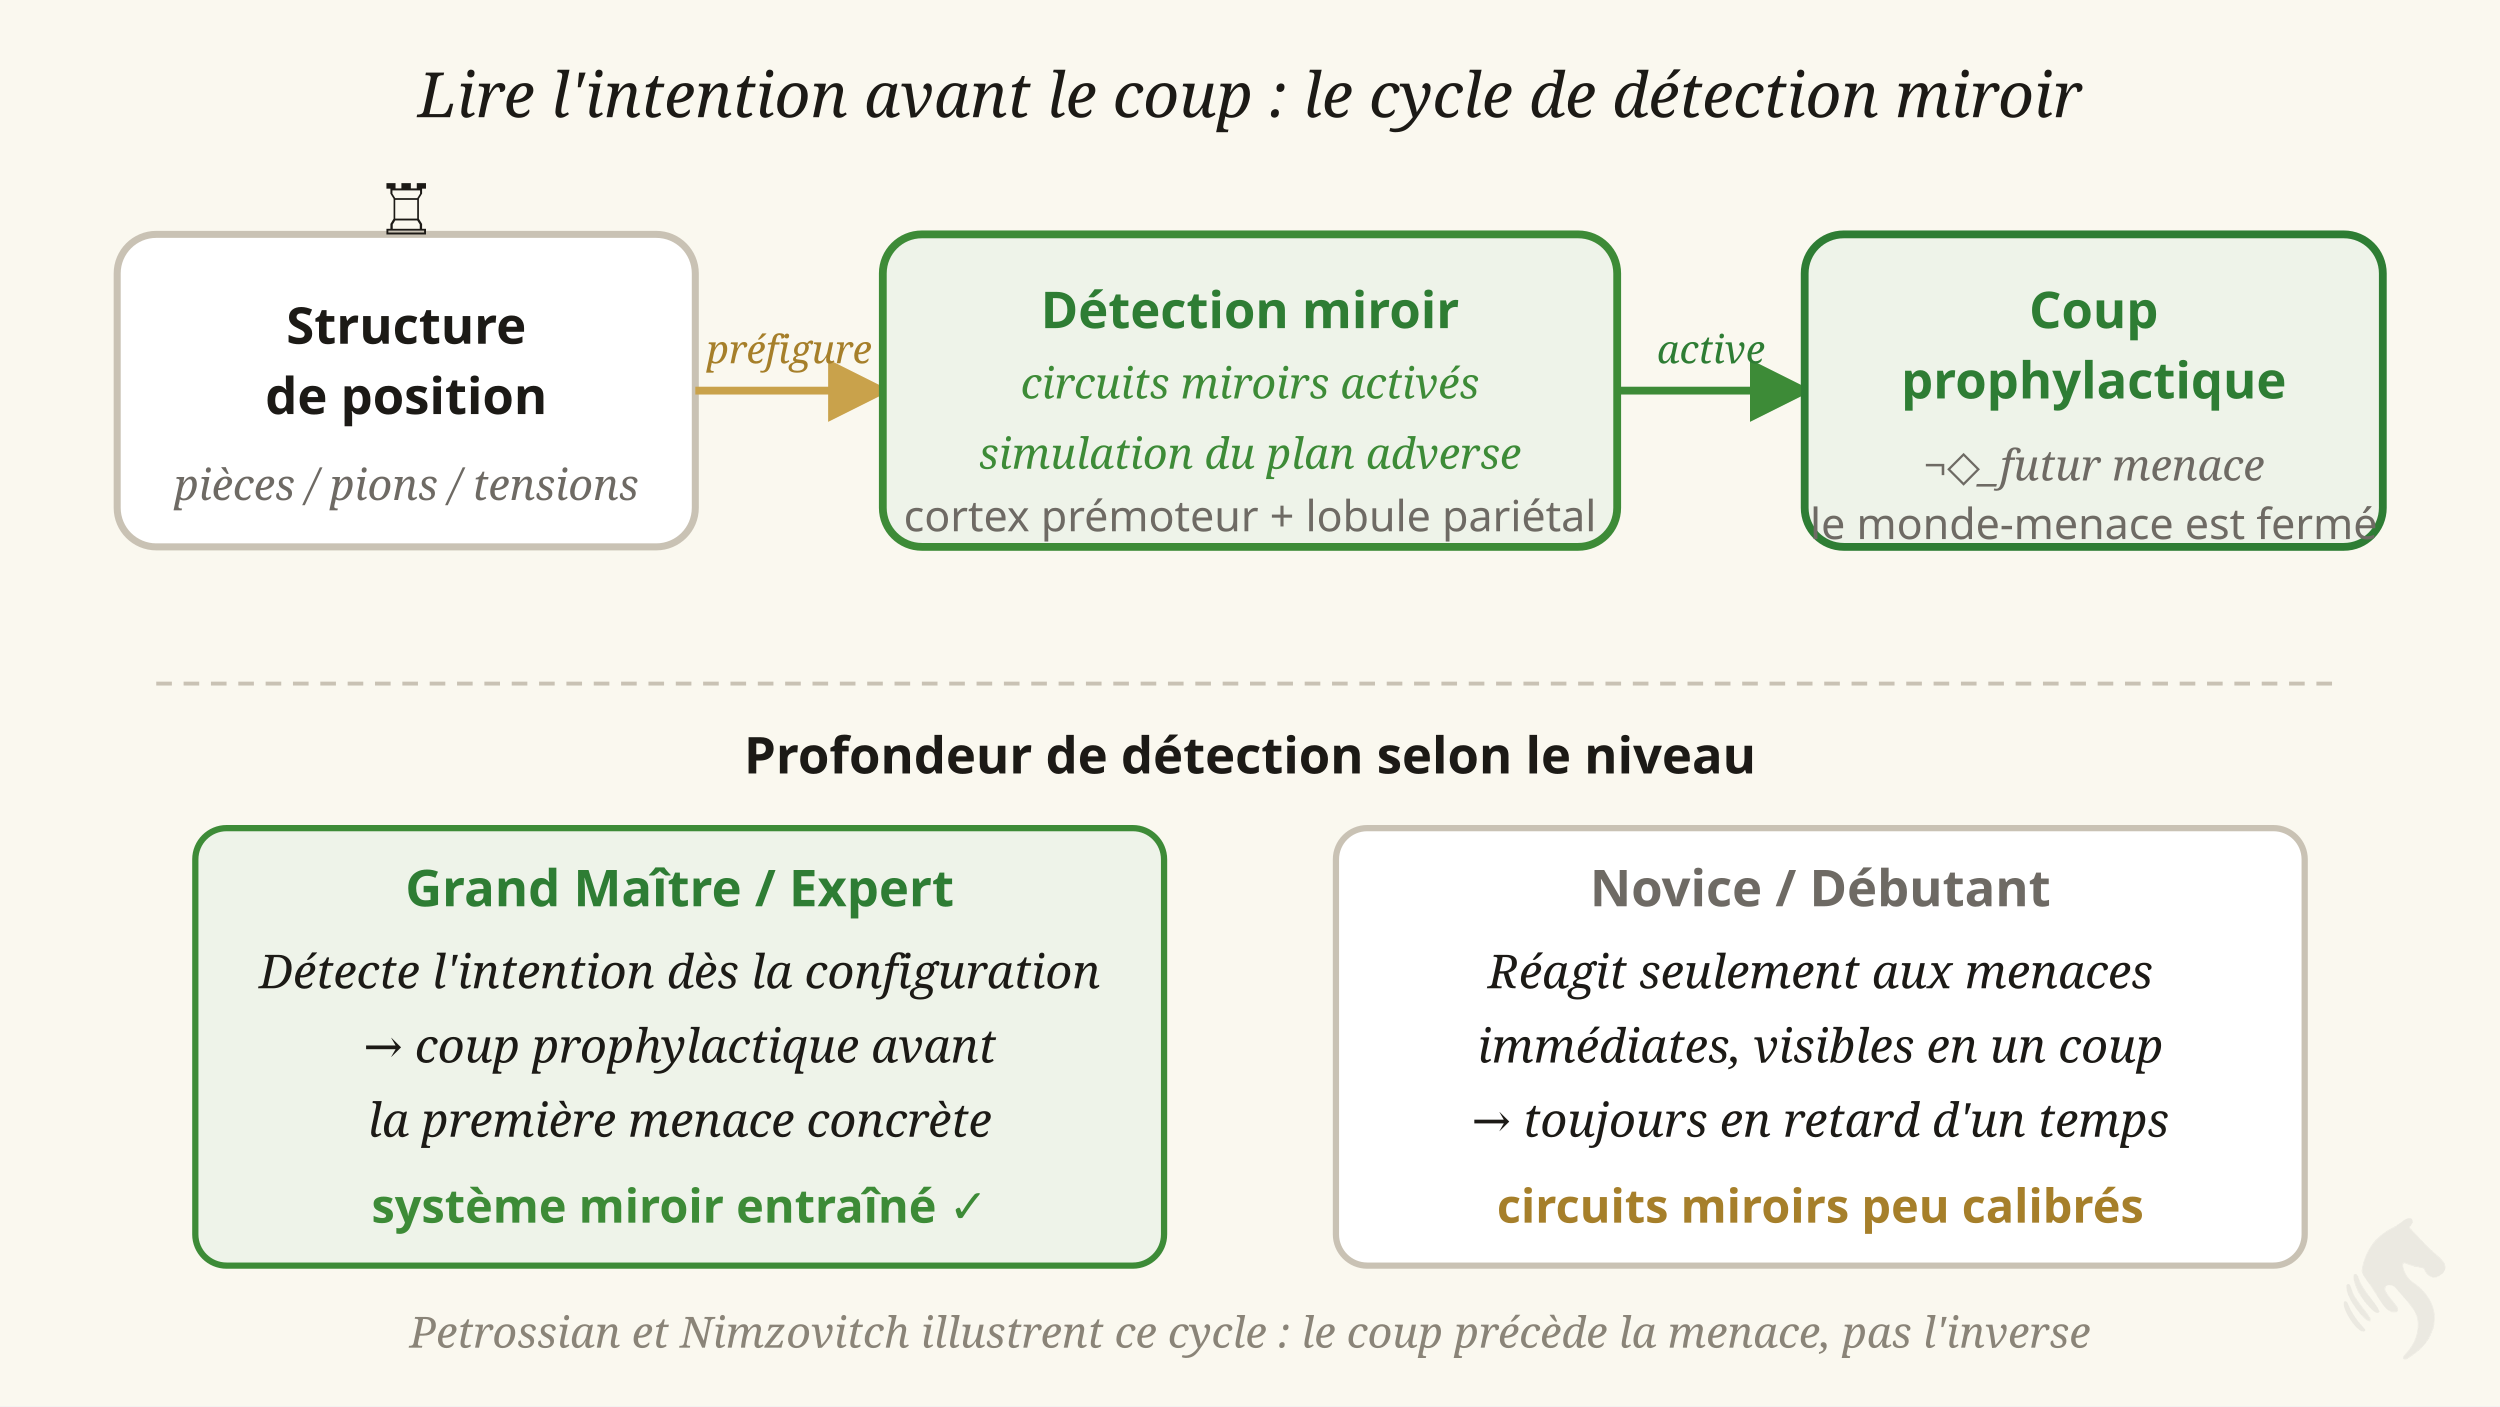
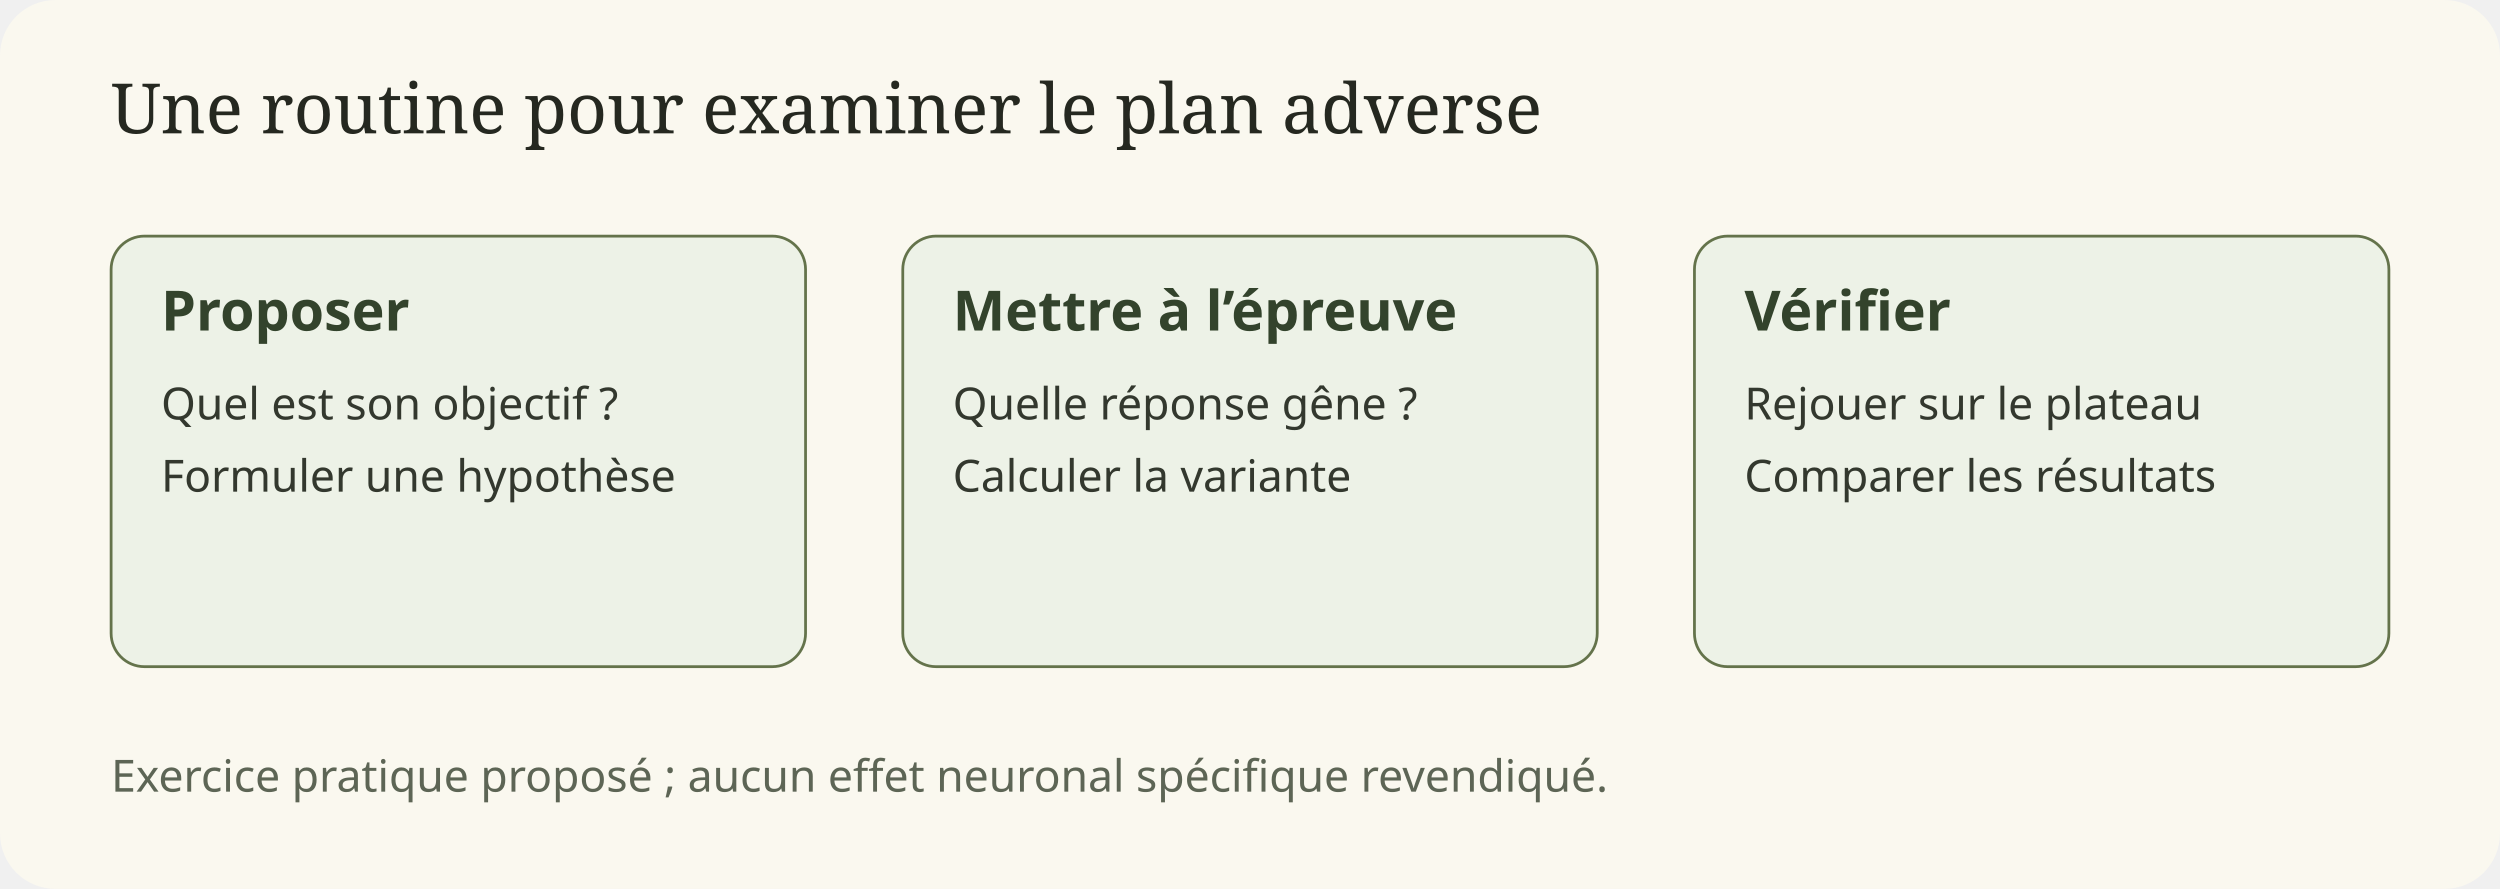
- <svg xmlns="http://www.w3.org/2000/svg" width="640" height="360" viewBox="0 0 640 360" role="img" aria-labelledby="nm2">
-   <rect width="640" height="360" fill="#faf8ef" />
-   <text x="320" y="30" text-anchor="middle" font-family="Georgia, serif" font-size="16" font-style="italic" fill="#1c1a16">Lire l'intention avant le coup : le cycle de détection miroir</text>
-   <rect x="30" y="60" width="148" height="80" rx="10" fill="#fff" stroke="#c9c2b4" stroke-width="1.8" />
-   <text x="104" y="88" text-anchor="middle" font-family="system-ui, sans-serif" font-size="13" font-weight="700" fill="#1c1a16">Structure</text>
-   <text x="104" y="106" text-anchor="middle" font-family="system-ui, sans-serif" font-size="13" font-weight="700" fill="#1c1a16">de position</text>
-   <text x="104" y="128" text-anchor="middle" font-family="Georgia, serif" font-size="11" font-style="italic" fill="#6e6a64">pièces / pions / tensions</text>
-   <text x="104" y="88" text-anchor="middle" font-family="system-ui, sans-serif" font-size="18" fill="#1c1a16" dy="-28">♖</text>
-   <line x1="178" y1="100" x2="226" y2="100" stroke="#c9a24b" stroke-width="2" marker-end="url(#a)" />
-   <text x="202" y="93" text-anchor="middle" font-family="Georgia, serif" font-size="10" font-style="italic" fill="#a67f2a">préfigure</text>
-   <rect x="226" y="60" width="188" height="80" rx="10" fill="#eef3e9" stroke="#3d8b37" stroke-width="2" />
-   <text x="320" y="84" text-anchor="middle" font-family="system-ui, sans-serif" font-size="13" font-weight="700" fill="#2e7d34">Détection miroir</text>
-   <text x="320" y="102" text-anchor="middle" font-family="Georgia, serif" font-size="11" font-style="italic" fill="#3d8b37">circuits miroirs activés</text>
-   <text x="320" y="120" text-anchor="middle" font-family="Georgia, serif" font-size="11" font-style="italic" fill="#3d8b37">simulation du plan adverse</text>
-   <text x="320" y="136" text-anchor="middle" font-family="system-ui, sans-serif" font-size="11" fill="#6e6a64">cortex prémoteur + lobule pariétal</text>
-   <line x1="414" y1="100" x2="462" y2="100" stroke="#3d8b37" stroke-width="2" marker-end="url(#a2)" />
-   <text x="438" y="93" text-anchor="middle" font-family="Georgia, serif" font-size="10" font-style="italic" fill="#2e7d34">active</text>
-   <rect x="462" y="60" width="148" height="80" rx="10" fill="#eef3e9" stroke="#2e7d34" stroke-width="2" />
-   <text x="536" y="84" text-anchor="middle" font-family="system-ui, sans-serif" font-size="13" font-weight="700" fill="#2e7d34">Coup</text>
-   <text x="536" y="102" text-anchor="middle" font-family="system-ui, sans-serif" font-size="13" font-weight="700" fill="#2e7d34">prophylactique</text>
-   <text x="536" y="123" text-anchor="middle" font-family="Georgia, serif" font-size="11" font-style="italic" fill="#6e6a64">¬◇_futur menace</text>
-   <text x="536" y="138" text-anchor="middle" font-family="system-ui, sans-serif" font-size="11" fill="#6e6a64">le monde-menace est fermé</text>
-   <line x1="40" y1="175" x2="600" y2="175" stroke="#c9c2b4" stroke-width="1" stroke-dasharray="4 3" />
-   <text x="320" y="198" text-anchor="middle" font-family="system-ui, sans-serif" font-size="13" font-weight="700" fill="#1c1a16">Profondeur de détection selon le niveau</text>
-   <rect x="50" y="212" width="248" height="112" rx="8" fill="#eef3e9" stroke="#3d8b37" stroke-width="1.6" />
-   <text x="174" y="232" text-anchor="middle" font-family="system-ui, sans-serif" font-size="13" font-weight="700" fill="#2e7d34">Grand Maître / Expert</text>
-   <text x="174" y="253" text-anchor="middle" font-family="Georgia, serif" font-size="12" font-style="italic" fill="#1c1a16">Détecte l'intention dès la configuration</text>
-   <text x="174" y="272" text-anchor="middle" font-family="Georgia, serif" font-size="12" font-style="italic" fill="#1c1a16">→ coup prophylactique avant</text>
-   <text x="174" y="291" text-anchor="middle" font-family="Georgia, serif" font-size="12" font-style="italic" fill="#1c1a16">  la première menace concrète</text>
-   <text x="174" y="313" text-anchor="middle" font-family="system-ui, sans-serif" font-size="12" font-weight="700" fill="#3d8b37">système miroir entraîné ✓</text>
-   <rect x="342" y="212" width="248" height="112" rx="8" fill="#fff" stroke="#c9c2b4" stroke-width="1.6" />
-   <text x="466" y="232" text-anchor="middle" font-family="system-ui, sans-serif" font-size="13" font-weight="700" fill="#6e6a64">Novice / Débutant</text>
-   <text x="466" y="253" text-anchor="middle" font-family="Georgia, serif" font-size="12" font-style="italic" fill="#1c1a16">Réagit seulement aux menaces</text>
-   <text x="466" y="272" text-anchor="middle" font-family="Georgia, serif" font-size="12" font-style="italic" fill="#1c1a16">immédiates, visibles en un coup</text>
-   <text x="466" y="291" text-anchor="middle" font-family="Georgia, serif" font-size="12" font-style="italic" fill="#1c1a16">→ toujours en retard d'un temps</text>
-   <text x="466" y="313" text-anchor="middle" font-family="system-ui, sans-serif" font-size="12" font-weight="700" fill="#a67f2a">circuits miroirs peu calibrés</text>
-   <text x="320" y="345" text-anchor="middle" font-family="Georgia, serif" font-size="11" font-style="italic" fill="#8a8478">Petrossian et Nimzovitch illustrent ce cycle : le coup précède la menace, pas l'inverse</text>
-   <defs>
-     <marker id="a" markerWidth="8" markerHeight="8" refX="7" refY="4" orient="auto">
-       <polygon points="0 0, 8 4, 0 8" fill="#c9a24b" />
-     </marker>
-     <marker id="a2" markerWidth="8" markerHeight="8" refX="7" refY="4" orient="auto">
-       <polygon points="0 0, 8 4, 0 8" fill="#3d8b37" />
-     </marker>
-   </defs>
-   <g id="wm" opacity="0.07" transform="translate(600.0,311.9) scale(0.0416)" aria-hidden="true">
-     <g fill="#1e1e1e" fill-rule="evenodd">
-       <path d="M411.5-.5h-16a76 76 0 0 0-24.5 12q-.62-.7-1.5-1l-2 4a4 4 0 0 1-1.5-1 7 7 0 0 1-2.5 3.5 253 253 0 0 0-17 13q-1.42.93-2.5-.5-5.2 7.95-14.5 9a9.4 9.4 0 0 1-4 6q2.3.02 1.5 2A461 461 0 0 1 278.5 73q-13.2 7.95-26 16.5-1.59-1.38 0-3-2.35.35-4 2 .9.98 2 2-92.12 67.08-125.5 177a1316 1316 0 0 0-10 44 51.2 51.2 0 0 0 4.5 31q.1 3.33-2 1l4.5 11q1-2 2 0l5 10 1-1q6 10.95 13 21a651 651 0 0 1 18.5 25 3.4 3.4 0 0 1 1.5-3q21.52 33 43 66 .3 3.4-2.5 1v2a1542 1542 0 0 1 21 32q1 0 1 1a319 319 0 0 0 25 35 160 160 0 0 0 27 25 3.1 3.1 0 0 1 1-3q23.18 14.62 49 5.5 5-2.83 4-8.5-.15-4.6-1.5-9a618 618 0 0 0-55.5-73.5q3-.91 5 1.5a23.5 23.5 0 0 0-7-9q.63 2.4 2 4.5-.17 2.58-1.5.5a364 364 0 0 1-17.5-26.5 50 50 0 0 1-4.5-22.5q.9-4.71 3-9 .63 1.88 2.5 2a7 7 0 0 1 2-3q9.28-8.1 22-8a86 86 0 0 1 23 4.5 11 11 0 0 1 3 4.5q2.58-1.75 5 .5l21.5 23.5q.74 1.95.5 4 3.56 1 6 4a1094 1094 0 0 0 30 34.5l-1 1q3.7 2.7 7.5 5.5a23 23 0 0 1 2 5l5 3a22 22 0 0 0 5.5 8 11.5 11.5 0 0 0 4 4 3.9 3.9 0 0 0-2-3.5q1.7-1.12 3 .5a705 705 0 0 1 42 57.5q-.65 1.46-2 1.5a169 169 0 0 1 10 19 3.8 3.8 0 0 0-.5 4q1 2 2 0 1.4 2.05 2.5 4-.25-2.55.5-5a185 185 0 0 1 11 83q-1 2-2 0a9 9 0 0 0-1.5-4v9a2.3 2.3 0 0 0 1.5-1q.75 10.55-1 21a337 337 0 0 1-18 56l-2.5 3q-1.2-.69-1-2a36 36 0 0 0-4 7 5.2 5.2 0 0 0 3.5-4 4.3 4.3 0 0 1 0 4 350 350 0 0 1-33 52 1108 1108 0 0 1-30 35q-7.17 20.32 13.5 14.5a34 34 0 0 1 6-3 1496 1496 0 0 1 54-37 942 942 0 0 0 29-27q1.25-1.03 2 .5a11 11 0 0 0-3 4q1.35-1.65 2.5 0a29 29 0 0 1 4.5-6 40 40 0 0 0 9-10.5l6-4-1-1a25 25 0 0 1 8.5-7.5q-1.47-2.67 1-5 .22 4.17 2.5 1.5-1.94-3.13 2-4l-1-1q1.48-3.25 4-5.5a8 8 0 0 0-3-1q37.8-53.63 47.5-119 8.4-83.08-38-152a364 364 0 0 0-28-35q-1.03-1.25.5-2 3.58 2.23 2-1l-4-2a5 5 0 0 1-3-.5 484 484 0 0 0-70-58q-.7-.62-1-1.5 1.05-.43 2-1v-3a6 6 0 0 1-5-2q-.66-.1-1 .5 3.72 2.61 0 3-34.57-32.88-46-79.5.2-2.3 2-3v-4q-1.94 5.58-3.5 0-1-9 0-18 2.16-6.4 8.5-8a78 78 0 0 1 22 7.5 403 403 0 0 0 66 18l9 3q-2.45.75-5 .5-1.59 1.6 0 3a16 16 0 0 1 6.5-1 7.3 7.3 0 0 1 2 3q1.38-2.6 3.5-2-1.1-2.32-4-2.5 15.09-2.3 25.5 8.5 5.35 10.23 10 21 12.95 20.94 36.5 28.5-1.88.63-2 2.5a30 30 0 0 0 12.5 3q4.43-.1 8-2 3.2 3.87 5.5-1 1.2.69 1 2a39 39 0 0 0 4.5-2l1 1q.69-1.87-1.5-2.5a12 12 0 0 0 7-3q1.88-1.1 3 .5 2.22-3.62 6-2a8.7 8.7 0 0 1 3-4 41 41 0 0 1 12-6.5l-2-1 5.5-3.5q.62.7 1.5 1 1.82-1.15 0-2.5 1.42-.93 2.5.5a5.8 5.8 0 0 1 .5-4 39 39 0 0 1 6-4.5q-1.55-2.25.5-4.5 3.25-3.5 5-8 1.38-.64 2.5-1-.8-1.05-2-1.5 1.85-5.82 3-11.5v-10h-1q-.85 6-2.5 12-.16-4.46.5-9a63 63 0 0 0-12.5-31 478 478 0 0 0-45.5-44.5q3.06.72 6 2.5-3.15-3.9-7-7.5l1-1q-1.4-1.05-2 .5 1.77 2.4-.5 4a781 781 0 0 1-67.5-65.5l1-.5a29 29 0 0 0 7 6 93 93 0 0 0-14-15 24.5 24.5 0 0 0-9-9.5l1-1a44 44 0 0 0-7-4.5q1.44 2.2 3.5 4 1 1.5 0 3l-72-76q-5.34-7.85 1.5-14.5 1.98-.8 2 1.5a69 69 0 0 1 6-3.5q-1.95-1.94 0-3.5a31 31 0 0 0 6-12q2.05.24 4-.5a79 79 0 0 0-1.5-17.5 94 94 0 0 0-5-10l-1 1a87 87 0 0 0-5.5-3" />
-       <path d="M325.5 44.5q-3.85 1.03-7 3.5a4.2 4.2 0 0 1-4.5-.5q-2.75 2.49-3.5 6-6.97 2.94-14 6-6.75 3.75-13.5 8-.62-.7-1.5-1a37.6 37.6 0 0 1-17 10.5 263 263 0 0 0-12 9.5q-1.59 1.62 0 3 12.8-8.55 26-16.5A461 461 0 0 0 327 46.5q.8-1.98-1.5-2m148 86-21-24a209 209 0 0 1-21-21.5l-8.5-8.5q-4.8-3.3-6-9-9.1-4.3-11.5-13a13 13 0 0 0 3-6q-.02-2.3-2-1.5-6.84 6.65-1.5 14.5l72 76q1-1.5 0-3a20 20 0 0 1-3.5-4m89 86a198 198 0 0 0-17.5-15q.4-2.17-.5-4-3.63-1.2-7-3a26 26 0 0 0-6-6 430 430 0 0 1-27-27.5 2.4 2.4 0 0 0-2-.5 29 29 0 0 1-7-6l-1 .5a781 781 0 0 0 67.5 65.5q2.27-1.6.5-4m-314-128a247 247 0 0 0-42 35.5 14.5 14.5 0 0 1-5 4l1 1a9.3 9.3 0 0 1-6 2.5 76 76 0 0 1-16 20q.3.88 1 1.5a9.4 9.4 0 0 0-5.5 6.5q-1-2-2 0-.93 1.42.5 2.5a25 25 0 0 0-6.5 8.5q-1.6 1.05-3.5 1.5 1.21.45 2 1.5a43 43 0 0 0-7 10 352 352 0 0 0-19.5 37 2.9 2.9 0 0 1-2.5 1 3.3 3.3 0 0 0 2 1.5 47 47 0 0 1-3.5 5.5l-12 34q-.98-1.8-1.5 0 1.4 1.9.5 4a33 33 0 0 1-3.5 5.5q.78.84 1 2a212 212 0 0 0-10 49.5 36 36 0 0 0 7 20q2.1 2.33 2-1a51.2 51.2 0 0 1-4.5-31 1316 1316 0 0 1 10-44q33.38-109.92 125.5-177-1.1-1.02-2-2m376 206q-.5-10.25-5-19.5 1.5-4.37-1.5-.5l-6.5-11q-5.55-3.6-7.5-10l-1 1q-3.75-5.75-9.5-9.5l1-1a850 850 0 0 0-9-7q1.14-2.04-1.5-3.5-1.08 1.43-2.5.5-2.84-1.65-2-4a5 5 0 0 0-3-.5 5 5 0 0 0-.5-3l-1 1a7 7 0 0 0-4.5-3 21 21 0 0 0-6-2.5 478 478 0 0 1 45.5 44.5 63 63 0 0 1 12.5 31q-.66 4.54-.5 9 1.65-6 2.5-12m-259 3v-1q-2.22-5.79 1-11.5l-2-2a67 67 0 0 0 1.5-5.5q.93 7.1 3.5 1-2.43-3.37 2-4a4.3 4.3 0 0 1 2.5 3q.45-1.21 1.5-2 2.3.75 4 2a326 326 0 0 1 28 10.5q11.4 3.22 23 6 1.05 1.6 1.5 3.5 1-4 2 0 1.08-1.43 2.5-.5-1.81 1.35 0 2.5 3.25-.47 7-2 1.85.03 3 1 5.83.22 11 2h5q2.55.25 5-.5l-9-3a403 403 0 0 1-66-18 78 78 0 0 0-22-7.5q-6.34 1.6-8.5 8-1 9 0 18 1.56 5.58 3.5 0m109 6a4.7 4.7 0 0 1 4 3q3.6-3.98 6 1l1-2 4 2a65 65 0 0 1 7.5 10q1.1 3.55 2.5 7-1.77 2.95 2 4 13.35 23.91 39 33 .12-1.87 2-2.5-23.55-7.56-36.5-28.5a305 305 0 0 0-10-21q-10.41-10.8-25.5-8.5 2.9.18 4 2.5m-410 86a9 9 0 0 0 1.5-4 310 310 0 0 0 37.5 86q-1.1 1.02-2 2a40 40 0 0 0 8.5 12 139 139 0 0 0 15 21q2.31 2.97 1.5 6 5.9 1.14 7.5 7 5.7 2.47 5 8 3.8 1.06 6.5 4 20.24 25.5 46 45.5a39 39 0 0 0 20 5 46 46 0 0 1 9-7.5 818 818 0 0 1-10-21.5q1.43-1.08.5-2.5a27 27 0 0 1-3.5-2 185 185 0 0 0-16-23.5q1.43-1.08.5-2.5a13.3 13.3 0 0 1-5.5-5 617 617 0 0 0-22.5-29v-4l-1 1a13 13 0 0 1-4.5-6 11.5 11.5 0 0 1-4-4q-.03 2.3-2 1.5A471 471 0 0 1 97 390.5q-1.8-3.04-.5-6 1.02.54 2 1a9 9 0 0 0-2-4.5q3.83-2.28-1-2.5a597 597 0 0 1-7-18.5l2-1a3.3 3.3 0 0 1-2-3.5 3.1 3.1 0 0 1-3-1q-7.35-19.46-24-8 1.03 2.34-.5 5a97 97 0 0 0 3.5 38" />
-       <path d="M365.5 301.5q-1.8.7-2 3 11.43 46.62 46 79.5 3.72-.39 0-3 .34-.6 1-.5-2.4-2.22-5-4.5l2-2q-2.45-.75-5-.5a8.4 8.4 0 0 0-.5-4q-1.72 1.44-3-1a28 28 0 0 1-3.5-6q-.5 2-1 0a143 143 0 0 1-18-31q-6.22-11.64-9-27a7 7 0 0 0-2-3m-211 174a45 45 0 0 1-9.5-15q-1 2-2 0a41 41 0 0 0-6-9l-1-5-1 1a989 989 0 0 1-17.5-25.5q.7-.62 1-1.5a7.7 7.7 0 0 1-5-6 163 163 0 0 1-15-29q-.98-.46-2-1-1.3 2.96.5 6a471 471 0 0 0 55.5 86.5q1.97.8 2-1.5m-90-86q-2.05 2.77 1.5 4 3.6 16.25 9.5 30.5-2.48 3.62 2 3.5 3.65 9.3 8 18.5l-1 1a11.4 11.4 0 0 1 6 8q-.7.62-1 1.5a10.5 10.5 0 0 1 3.5 5l1-1a62 62 0 0 0 7.5 13q.9-.98 2-2a310 310 0 0 1-37.5-86 9 9 0 0 1-1.5 4m48 210a3.9 3.9 0 0 0-2-3.5q1.7-1.12 3 .5a127 127 0 0 0 39 32q11.3 4.6 8.5-7a147 147 0 0 0-17-32 1467 1467 0 0 0-40-51 554 554 0 0 1-48.5-75l1-1q.84 5.22 6 5a51.6 51.6 0 0 1-11.5-27l-1 2a159 159 0 0 0-11-31 14.3 14.3 0 0 0-10.5-8q-3.2.01-6 1.5-2.85 3.45-6 6.5-.87 16.85 3 33.5a3.6 3.6 0 0 1-2 2q1.38.56 2.5 1.5 3.15 9.81 6.5 19.5-1.21.45-2 1.5a29 29 0 0 0 5.5 7A256 256 0 0 0 55.5 525l-2 1a6.4 6.4 0 0 0 4 1.5 332 332 0 0 0 38.5 53l3.5 5.5-1 1q1.9 1.67 3.5.5a36 36 0 0 0 10.5 12m303-214q-.95.57-2 1 .3.88 1 1.5a484 484 0 0 1 70 58q1.42.72 3 .5a43 43 0 0 0-10-12.5l1-1q-2.66 1.47-5-1a36 36 0 0 0-10-10q1.81-1.35 0-2.5a8 8 0 0 1-3.5 0q-4.57-5.7-10-8a13 13 0 0 0-6.5-5.5 11.5 11.5 0 0 1-3.5-4.5q-.62.7-1.5 1a17.7 17.7 0 0 0-8-5.5q-2.84-1.65-2-4-7.47-2.25-13-7.5m-254 24a526 526 0 0 1 23.5 37 55 55 0 0 1 9 15l1-1a65 65 0 0 0 8.5 13q2.8 2.4 2.5-1-21.48-33-43-66a3.4 3.4 0 0 0-1.5 3m111 63q.16-.93 1-1.5a7 7 0 0 1-3.5-2.5 17.5 17.5 0 0 0-5.5-8q3.7-4.18-2.5-5a41 41 0 0 1-7.5-18.5l2-3a7.2 7.2 0 0 1-2-4.5 3.1 3.1 0 0 0 3-1 37 37 0 0 0-1-7q-1.87-.12-2.5-2a36 36 0 0 0-3 9 50 50 0 0 0 4.5 22.5 364 364 0 0 0 17.5 26.5q1.33 2.08 1.5-.5-1.37-2.1-2-4.5m-272 45v19q2.55 12.15 7 24 15.37 37.49 37 68a54 54 0 0 0 9 12.5q-1.58 2.58 2 3l-1 1 5.5 4.5a82 82 0 0 0 9 12q6.5 6.26 12.5 13 9.5 6.75 17.5 15l1-1q4.56 3.52 9 7l1-2a89 89 0 0 0 13.5 3.5q13.85-4.6 6.5-17.5-1.73 1.44-3-1a307 307 0 0 1-13.5-16 16 16 0 0 0-6-5.5q1.43-1.08.5-2.5a27.2 27.2 0 0 1-12.5-15 3.1 3.1 0 0 1-3-1q-7.5-10.25-15.5-20-.93-1.42.5-2.5a16 16 0 0 1-6-5.5 880 880 0 0 1-19-29.5q.7-.62 1-1.5a8 8 0 0 1-4-4 94 94 0 0 1-12.5-26l-1 1q-3.8-4.62-1.5-10a3.1 3.1 0 0 1-3-1 198 198 0 0 1-7-15.5l1-1a55 55 0 0 1-9-11q-2.85-1.46-6-2l3-1a22 22 0 0 0-9 2 11.4 11.4 0 0 0-4 6.5m277 51a48 48 0 0 0 12 5q-.57 3.66 2 2a5.3 5.3 0 0 1 3.5 3l1-2a45 45 0 0 0 26 0q.45 1.21 1.5 2 1.27-3.4 4-2 1.81-1.15 0-2.5l3-1.5a21 21 0 0 0 3.5-4q1.4-8.23-1.5-16 .3-.88 1-1.5-5.22-1.95-4-7a193 193 0 0 1-18-23.5 16 16 0 0 0-3.5-3q-4.05-7.43-9-12a284 284 0 0 0-14-17q-.75-1.58.5-3a19 19 0 0 1-6-4 4.35 4.35 0 0 0-5-1.5 618 618 0 0 1 55.5 73.5q1.35 4.4 1.5 9 1 5.67-4 8.5-25.82 9.12-49-5.5a3.1 3.1 0 0 0-1 3m115-56a264 264 0 0 1 16 22q-1.7 3.04 1.5 1a494 494 0 0 1 16.5 23l7 10q1.35-.04 2-1.5a705 705 0 0 0-42-57.5q-1.3-1.62-3-.5a3.9 3.9 0 0 1 2 3.5" />
-       <path d="M112.5 599.5q7 9.5 16 17 2 0 2 2 6.9 3.77 11 8.5l13 5.5a5.7 5.7 0 0 0 6 0q2.07 3.94 4 0-3.37-1.23-.5-3 .22-6.86.5-13.5l-3-3.5 3-2.5q-4.58-.9-7.5-4.5a79 79 0 0 0-10.5-16.5q2.67 1.47 5-1a12 12 0 0 1-8.5-3.5 92 92 0 0 0-17.5-23.5l2-1-6.5-4.5a2294 2294 0 0 1-34.5-47q-1 0-1-1-5.27-4.75-4-11.5-2.25-3.25-3.5.5A227 227 0 0 1 61.5 469q.84-.57 1-1.5-5.16.22-6-5l-1 1a554 554 0 0 0 48.5 75 1467 1467 0 0 1 40 51q10.5 14.98 17 32 2.8 11.6-8.5 7a127 127 0 0 1-39-32q-1.3-1.62-3-.5a3.9 3.9 0 0 1 2 3.5m335-4a3349 3349 0 0 1 7.5 35q2.3 19.53.5 39a9 9 0 0 1 1.5 4q1 2 2 0a185 185 0 0 0-11-83q-.75 2.45-.5 5m44-147q1.58 3.23-2 1-1.53.75-.5 2a364 364 0 0 1 28 35q46.4 68.92 38 152-9.7 65.37-47.5 119 1.46.15 3 1a12 12 0 0 0 3.5-6q1.58 1.52 3.5.5-1.16-8.12 7-11-1.6-1.75 1-2.5-.12-8.5 6-14-.81-.1-1-1a3.1 3.1 0 0 1 3-1 5.4 5.4 0 0 1 3-5.5q-1.2-.45-2-1.5a67 67 0 0 0 4.5-10l1 2a9 9 0 0 1 2.5-5l-1-2a6.3 6.3 0 0 1 4-.5 6.5 6.5 0 0 0-3-3 225 225 0 0 1 11-24.5q-.53-1.8-1.5 0-.3-4.51 1-9l1 1a67 67 0 0 0 1.5-13q7.4-.7 1-5a232 232 0 0 0 2-53l.5-5q.57.84 1.5 1a8 8 0 0 0-2.5-5q-6.56-49.08-31.5-89 2.03-1.77-.5-3l-1 1a696 696 0 0 1-17.5-26q-2.18-1.53-1-3.5-3.93-.91-5-4.5-1.26-.5-1-2a69 69 0 0 0-6.5-5q-.69-1.87 1.5-2.5a14 14 0 0 0-4-2.5m-36 230a273 273 0 0 1-13.5 57q-1.4.82-2.5 2 2.69 6.4-4 8.5l2 1a30 30 0 0 0-3 8.5q-.2 1.31 1 2l2.5-3a337 337 0 0 0 18-56 89 89 0 0 0 1-21q-.57.84-1.5 1m-25 84a185 185 0 0 1-24 38l-2.5 6a25 25 0 0 0-6.5 7q-13.95 16.7-28.5 33-1.16 4.05-3.5 7.5-1.35 4.25-1 8a16 16 0 0 1 6 5.5h14a20 20 0 0 1 10-3.5q1.71-1.12 0-2.5a81 81 0 0 0 18.5-12q.62.7 1.5 1a71 71 0 0 1 2-4q1-2 2 0 1.7-4.54 4.5-1a38 38 0 0 1 4.5-6.5 189 189 0 0 0 30.5-23.5q4.55 3.9 4-3a4.6 4.6 0 0 1 4.5-2v-3a5 5 0 0 0 3-.5 41 41 0 0 1 3-5.5 11 11 0 0 1 3-4q-.75-1.53-2-.5a942 942 0 0 1-29 27 1496 1496 0 0 0-54 37 34 34 0 0 0-6 3q-20.67 5.82-13.5-14.5a1108 1108 0 0 0 30-35 350 350 0 0 0 33-52 4.3 4.3 0 0 0 0-4 5.2 5.2 0 0 1-3.5 4" />
-     </g>
-   </g>
+ <svg xmlns="http://www.w3.org/2000/svg" viewBox="0 0 900 320" role="img" aria-labelledby="titre">
+   <rect width="900" height="320" rx="20" fill="#faf8ef" />
+   <text x="40" y="48" font-family="Georgia,serif" font-size="25" fill="#252820">Une routine pour examiner le plan adverse</text>
+   <rect x="40" y="85" width="250" height="155" rx="12" fill="#edf2e7" stroke="#64734b" />
+   <text x="58" y="119" font-family="system-ui,sans-serif" font-size="20" font-weight="600" fill="#33432c">Proposer</text>
+   <text x="58" y="151" font-family="system-ui,sans-serif" font-size="16" fill="#33382e">Quel est son objectif ?</text>
+   <text x="58" y="177" font-family="system-ui,sans-serif" font-size="16" fill="#33382e">Formuler une hypothèse</text>
+   <rect x="325" y="85" width="250" height="155" rx="12" fill="#edf2e7" stroke="#64734b" />
+   <text x="343" y="119" font-family="system-ui,sans-serif" font-size="20" font-weight="600" fill="#33432c">Mettre à l’épreuve</text>
+   <text x="343" y="151" font-family="system-ui,sans-serif" font-size="16" fill="#33382e">Quelle réponse gêne ?</text>
+   <text x="343" y="177" font-family="system-ui,sans-serif" font-size="16" fill="#33382e">Calculer la variante</text>
+   <rect x="610" y="85" width="250" height="155" rx="12" fill="#edf2e7" stroke="#64734b" />
+   <text x="628" y="119" font-family="system-ui,sans-serif" font-size="20" font-weight="600" fill="#33432c">Vérifier</text>
+   <text x="628" y="151" font-family="system-ui,sans-serif" font-size="16" fill="#33382e">Rejouer sur le plateau</text>
+   <text x="628" y="177" font-family="system-ui,sans-serif" font-size="16" fill="#33382e">Comparer les résultats</text>
+   <text x="40" y="285" font-family="system-ui,sans-serif" font-size="16" fill="#5d6555">Exercice pratique proposé ; aucun effet neuronal spécifique revendiqué.</text>
</svg>
